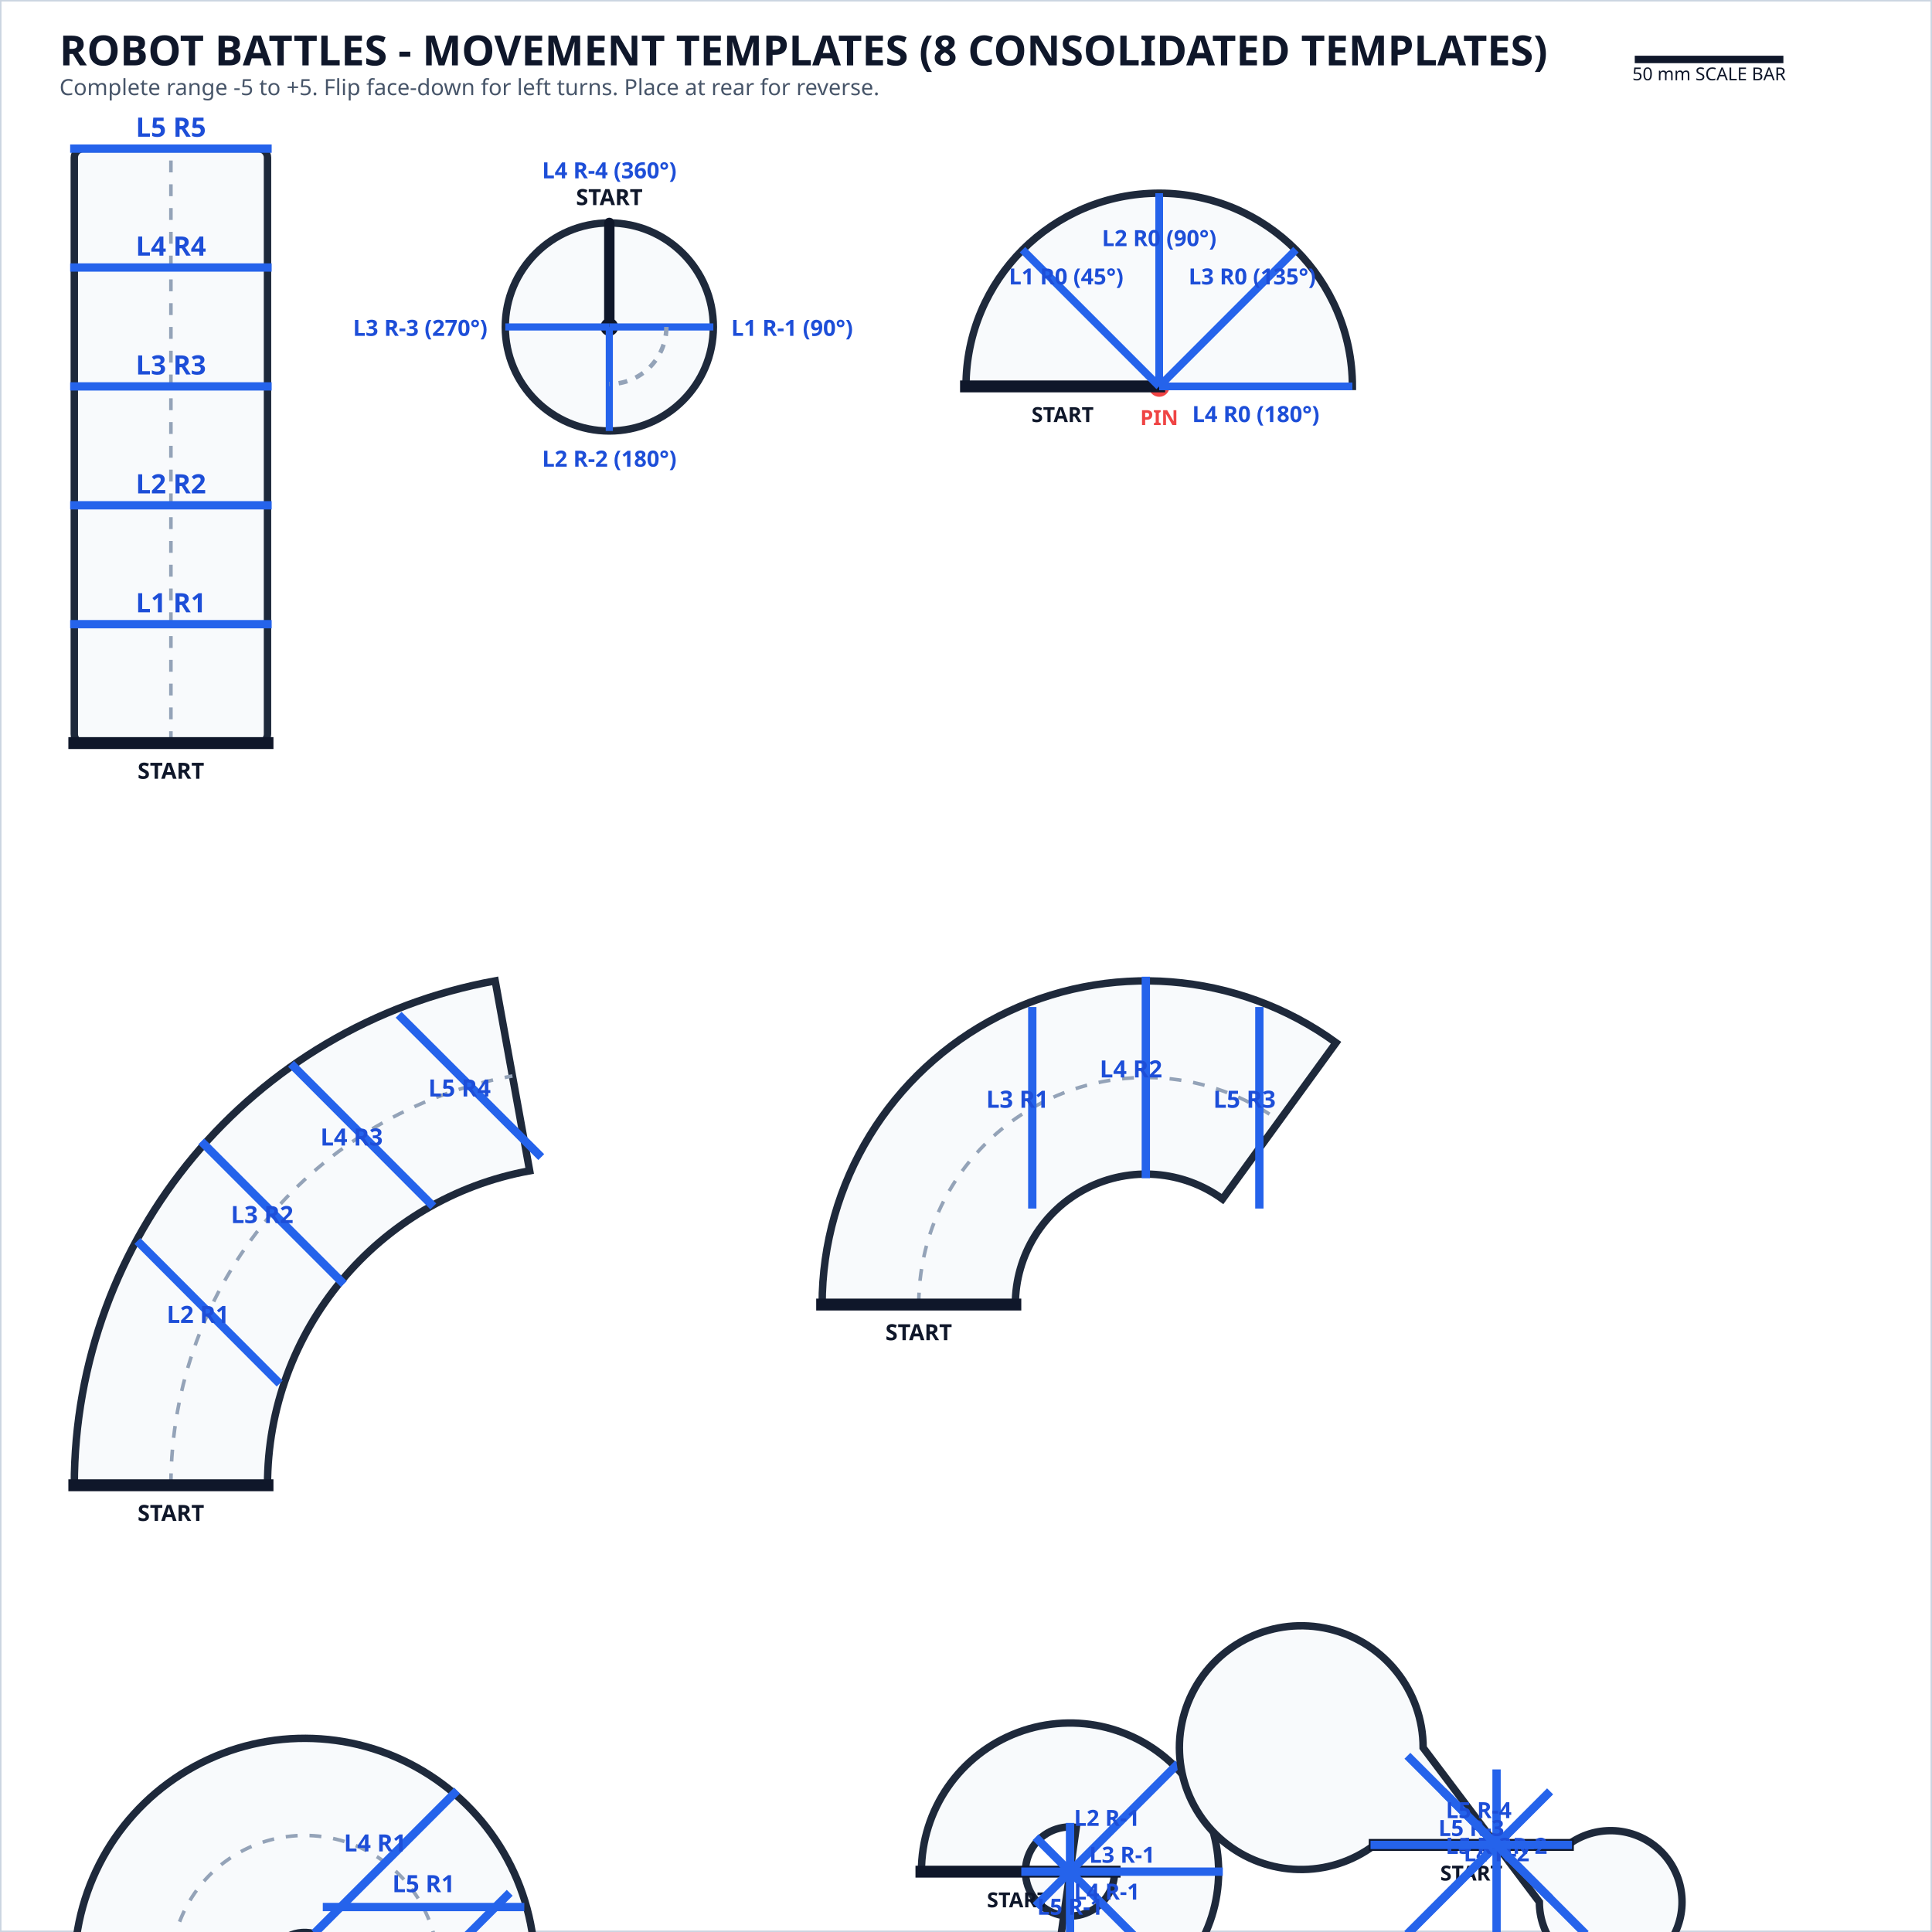
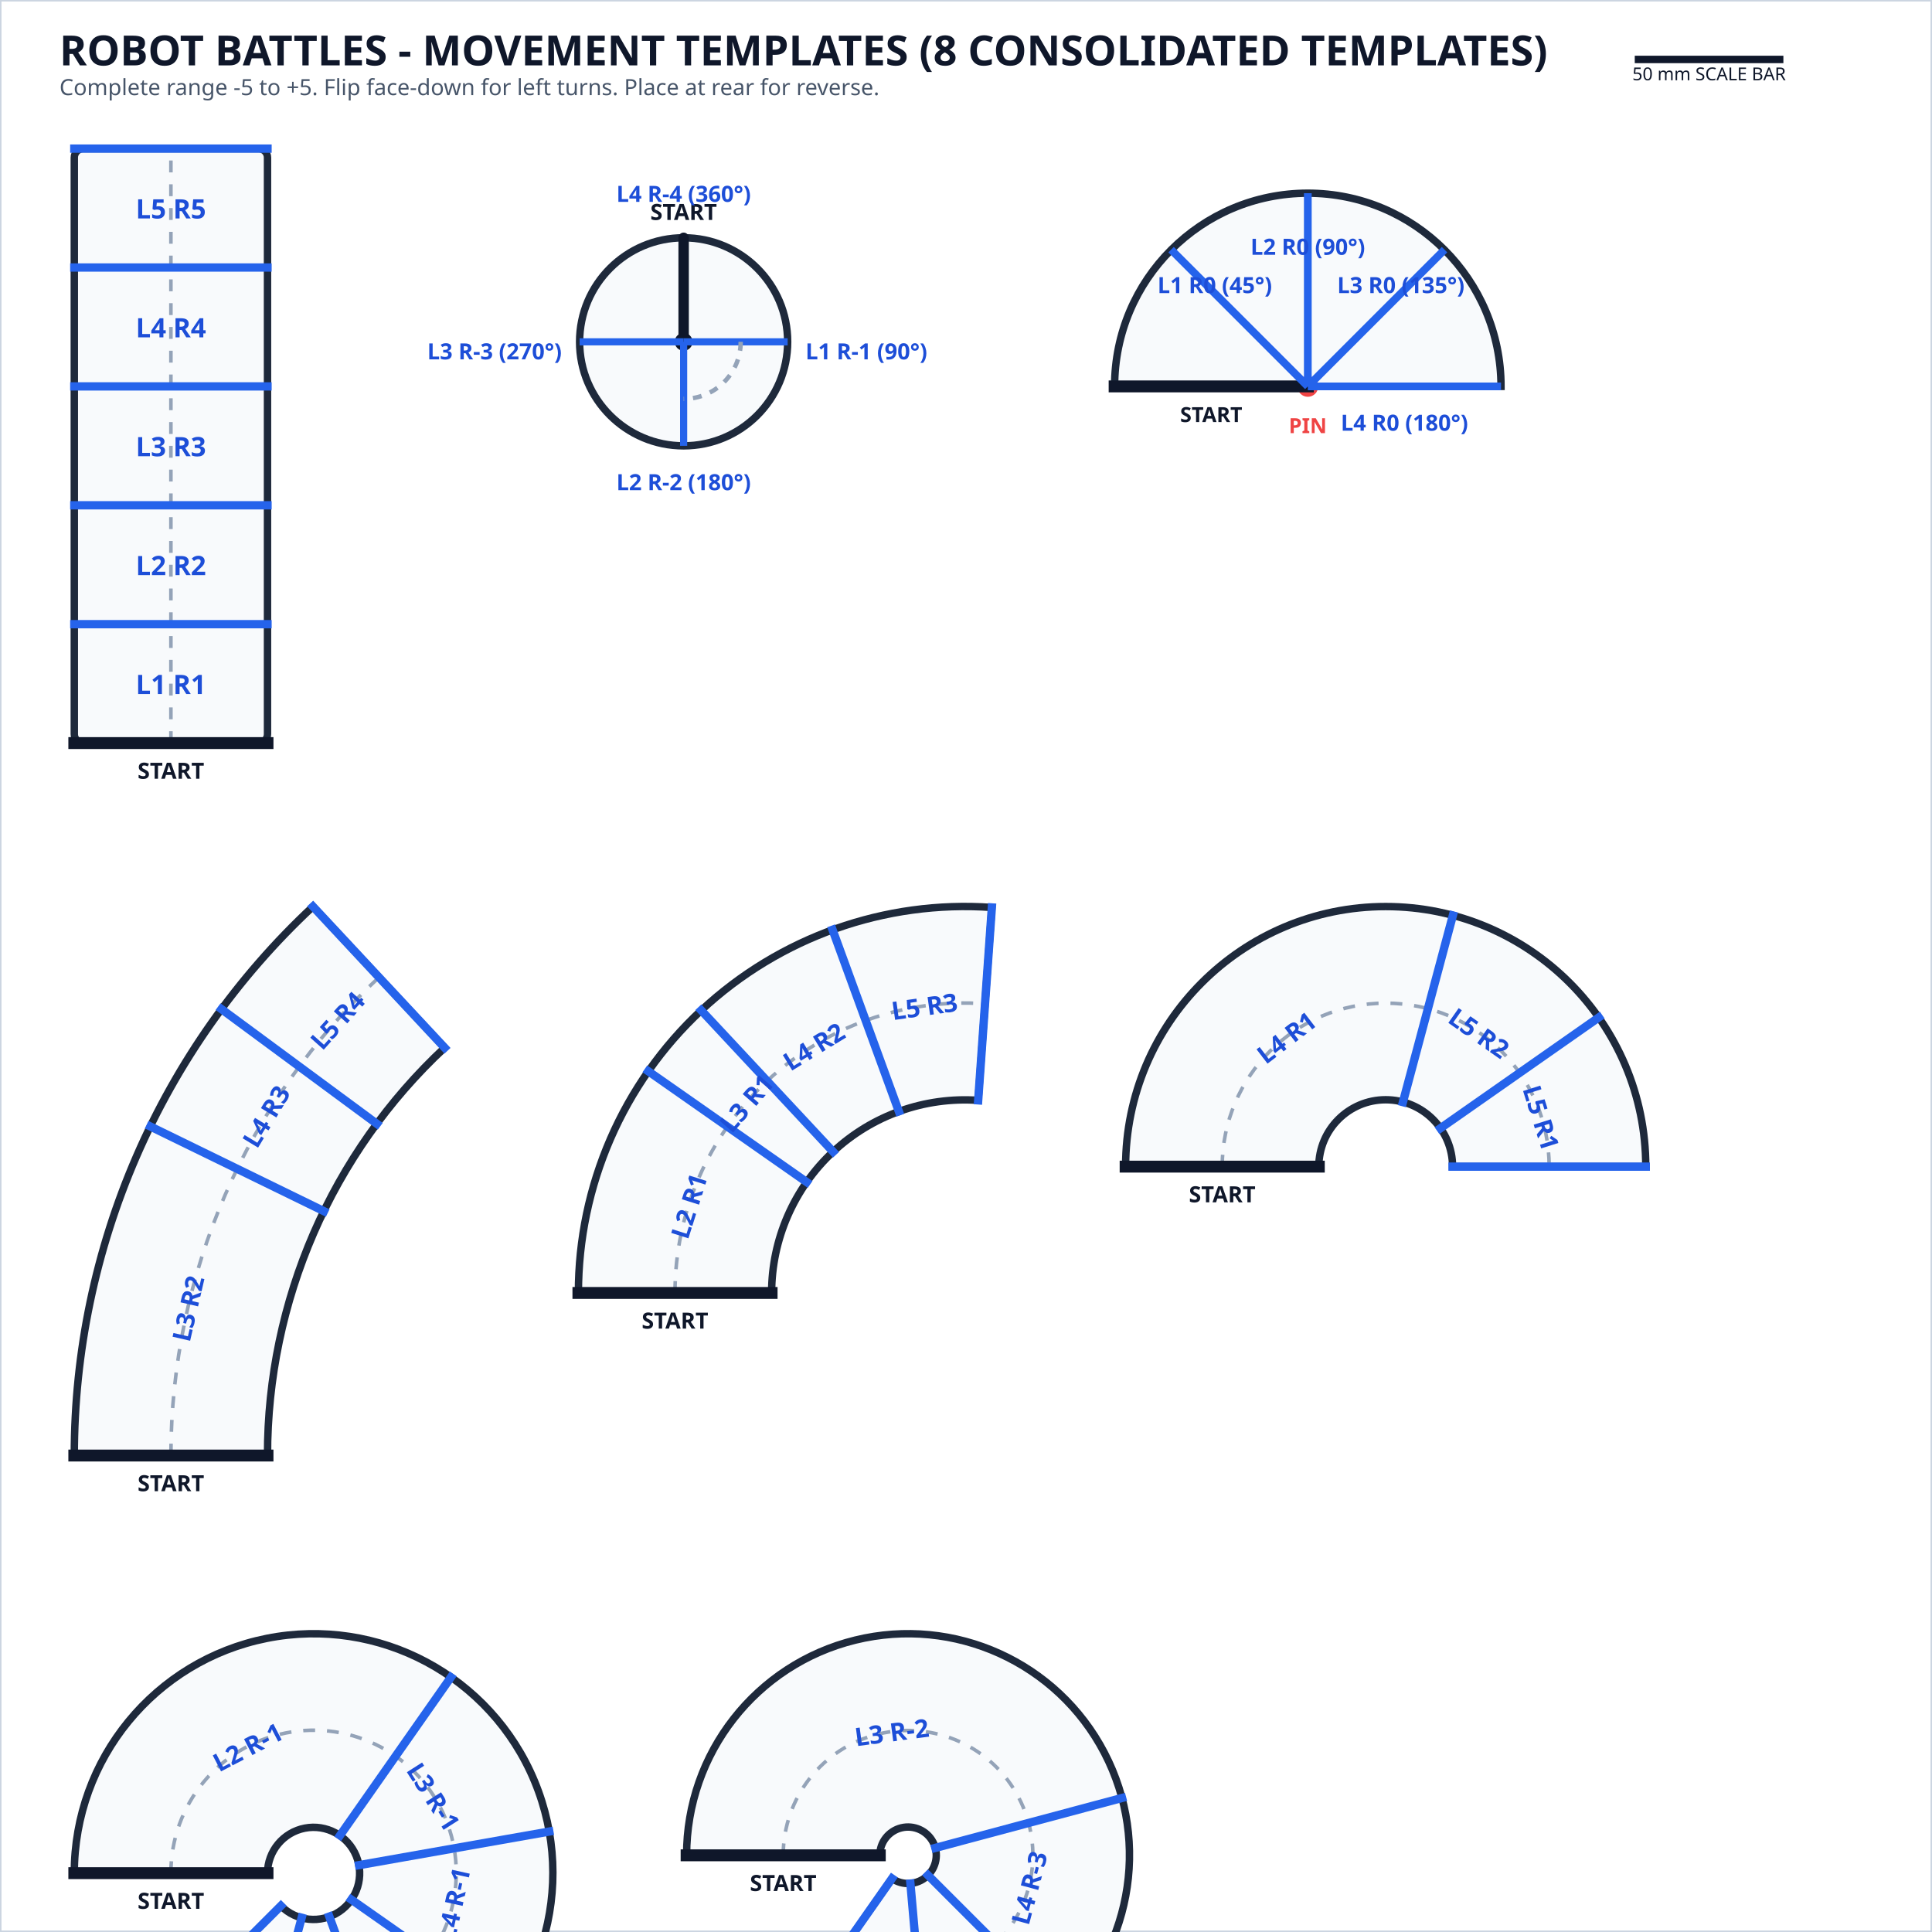
<svg xmlns="http://www.w3.org/2000/svg" viewBox="0 0 650.0 650.0" width="650.0mm" height="650.0mm">
  <rect width="100%" height="100%" fill="#ffffff" stroke="#cbd5e1" stroke-width="1" />
  <text x="20" y="22" font-family="sans-serif" font-size="14" font-weight="bold" fill="#0f172a">ROBOT BATTLES - MOVEMENT TEMPLATES (8 CONSOLIDATED TEMPLATES)</text>
  <text x="20" y="32" font-family="sans-serif" font-size="7.5" fill="#475569">Complete range -5 to +5. Flip face-down for left turns. Place at rear for reverse.</text>
  <line x1="550" y1="20" x2="600" y2="20" stroke="#0f172a" stroke-width="2.5" />
  <text x="575" y="27" font-family="sans-serif" font-size="6" fill="#0f172a" text-anchor="middle">50 mm SCALE BAR</text>
  <g transform="translate(20.0, 45.0)">
    <g id="template_straight">
      <rect x="5.0" y="5.0" width="65.0" height="200.0" fill="#f8fafc" stroke="#1e293b" stroke-width="2.5" rx="3" />
      <line x1="37.5" y1="205.0" x2="37.5" y2="5.0" stroke="#94a3b8" stroke-width="1.2" stroke-dasharray="4,4" />
      <line x1="5.0" y1="205.0" x2="70.0" y2="205.0" stroke="#0f172a" stroke-width="4.0" stroke-linecap="square" />
-       <text x="37.5" y="217.0" font-family="sans-serif" font-size="7.5" font-weight="bold" fill="#0f172a" text-anchor="middle">START</text>
+       <g transform="translate(37.5, 217.0)">
+         <text x="0" y="0" font-family="sans-serif" font-size="7.5" font-weight="bold" fill="#0f172a" text-anchor="middle">START</text>
+       </g>
      <line x1="5.0" y1="165.0" x2="70.0" y2="165.0" stroke="#2563eb" stroke-width="2.8" stroke-linecap="square" />
-       <text x="37.5" y="161.0" font-family="sans-serif" font-size="9" font-weight="bold" fill="#1d4ed8" text-anchor="middle">L1 R1</text>
+       <g transform="translate(37.5, 185.0)">
+         <text x="0" y="0" font-family="sans-serif" font-size="9" font-weight="bold" fill="#1d4ed8" text-anchor="middle" dominant-baseline="central">L1 R1</text>
+       </g>
      <line x1="5.0" y1="125.0" x2="70.0" y2="125.0" stroke="#2563eb" stroke-width="2.8" stroke-linecap="square" />
-       <text x="37.5" y="121.0" font-family="sans-serif" font-size="9" font-weight="bold" fill="#1d4ed8" text-anchor="middle">L2 R2</text>
+       <g transform="translate(37.5, 145.0)">
+         <text x="0" y="0" font-family="sans-serif" font-size="9" font-weight="bold" fill="#1d4ed8" text-anchor="middle" dominant-baseline="central">L2 R2</text>
+       </g>
      <line x1="5.0" y1="85.0" x2="70.0" y2="85.0" stroke="#2563eb" stroke-width="2.8" stroke-linecap="square" />
-       <text x="37.5" y="81.0" font-family="sans-serif" font-size="9" font-weight="bold" fill="#1d4ed8" text-anchor="middle">L3 R3</text>
+       <g transform="translate(37.5, 105.0)">
+         <text x="0" y="0" font-family="sans-serif" font-size="9" font-weight="bold" fill="#1d4ed8" text-anchor="middle" dominant-baseline="central">L3 R3</text>
+       </g>
      <line x1="5.0" y1="45.0" x2="70.0" y2="45.0" stroke="#2563eb" stroke-width="2.8" stroke-linecap="square" />
-       <text x="37.5" y="41.0" font-family="sans-serif" font-size="9" font-weight="bold" fill="#1d4ed8" text-anchor="middle">L4 R4</text>
+       <g transform="translate(37.5, 65.0)">
+         <text x="0" y="0" font-family="sans-serif" font-size="9" font-weight="bold" fill="#1d4ed8" text-anchor="middle" dominant-baseline="central">L4 R4</text>
+       </g>
      <line x1="5.0" y1="5.0" x2="70.0" y2="5.0" stroke="#2563eb" stroke-width="2.8" stroke-linecap="square" />
-       <text x="37.5" y="1.0" font-family="sans-serif" font-size="9" font-weight="bold" fill="#1d4ed8" text-anchor="middle">L5 R5</text>
+       <g transform="translate(37.5, 25.0)">
+         <text x="0" y="0" font-family="sans-serif" font-size="9" font-weight="bold" fill="#1d4ed8" text-anchor="middle" dominant-baseline="central">L5 R5</text>
+       </g>
    </g>
  </g>
  <g transform="translate(130.0, 45.0)">
    <g id="template_spin">
-       <circle cx="75.0" cy="65.0" r="35.0" fill="#f8fafc" stroke="#1e293b" stroke-width="2.5" />
-       <circle cx="75.0" cy="65.0" r="3" fill="#0f172a" />
-       <line x1="75.0" y1="65.0" x2="75.0" y2="30.0" stroke="#0f172a" stroke-width="3.5" stroke-linecap="round" />
-       <text x="75.0" y="24.0" font-family="sans-serif" font-size="7.5" font-weight="bold" fill="#0f172a" text-anchor="middle">START</text>
-       <line x1="75.0" y1="65.0" x2="110.0" y2="65.0" stroke="#2563eb" stroke-width="2.4" />
-       <text x="116.0" y="68.0" font-family="sans-serif" font-size="7.5" font-weight="bold" fill="#1d4ed8" text-anchor="start">L1 R-1 (90°)</text>
-       <line x1="75.0" y1="65.0" x2="75.0" y2="100.0" stroke="#2563eb" stroke-width="2.4" />
-       <text x="75.0" y="112.0" font-family="sans-serif" font-size="7.5" font-weight="bold" fill="#1d4ed8" text-anchor="middle">L2 R-2 (180°)</text>
-       <line x1="75.0" y1="65.0" x2="40.0" y2="65.0" stroke="#2563eb" stroke-width="2.4" />
-       <text x="34.0" y="68.0" font-family="sans-serif" font-size="7.5" font-weight="bold" fill="#1d4ed8" text-anchor="end">L3 R-3 (270°)</text>
-       <text x="75.0" y="15.0" font-family="sans-serif" font-size="7.5" font-weight="bold" fill="#1d4ed8" text-anchor="middle">L4 R-4 (360°)</text>
-       <path d="M 94.2 65.0 A 19.2 19.2 0 0 1 75.0 84.2" fill="none" stroke="#94a3b8" stroke-width="1.5" stroke-dasharray="3,3" />
-     </g>
-   </g>
-   <g transform="translate(295.0, 45.0)">
+       <circle cx="100.0" cy="70.0" r="35.0" fill="#f8fafc" stroke="#1e293b" stroke-width="2.5" />
+       <circle cx="100.0" cy="70.0" r="3" fill="#0f172a" />
+       <line x1="100.0" y1="70.0" x2="100.0" y2="35.0" stroke="#0f172a" stroke-width="3.5" stroke-linecap="round" />
+       <g transform="translate(100.0, 29.0)">
+         <text x="0" y="0" font-family="sans-serif" font-size="7.5" font-weight="bold" fill="#0f172a" text-anchor="middle">START</text>
+       </g>
+       <line x1="100.0" y1="70.0" x2="135.0" y2="70.0" stroke="#2563eb" stroke-width="2.4" />
+       <g transform="translate(141.0, 73.0)">
+         <text x="0" y="0" font-family="sans-serif" font-size="7.5" font-weight="bold" fill="#1d4ed8" text-anchor="start" dominant-baseline="central">L1 R-1 (90°)</text>
+       </g>
+       <line x1="100.0" y1="70.0" x2="100.0" y2="105.0" stroke="#2563eb" stroke-width="2.4" />
+       <g transform="translate(100.0, 117.0)">
+         <text x="0" y="0" font-family="sans-serif" font-size="7.5" font-weight="bold" fill="#1d4ed8" text-anchor="middle" dominant-baseline="central">L2 R-2 (180°)</text>
+       </g>
+       <line x1="100.0" y1="70.0" x2="65.0" y2="70.0" stroke="#2563eb" stroke-width="2.4" />
+       <g transform="translate(59.0, 73.0)">
+         <text x="0" y="0" font-family="sans-serif" font-size="7.5" font-weight="bold" fill="#1d4ed8" text-anchor="end" dominant-baseline="central">L3 R-3 (270°)</text>
+       </g>
+       <g transform="translate(100.0, 20.0)">
+         <text x="0" y="0" font-family="sans-serif" font-size="7.5" font-weight="bold" fill="#1d4ed8" text-anchor="middle" dominant-baseline="central">L4 R-4 (360°)</text>
+       </g>
+       <path d="M 119.2 70.0 A 19.2 19.2 0 0 1 100.0 89.2" fill="none" stroke="#94a3b8" stroke-width="1.5" stroke-dasharray="3,3" />
+     </g>
+   </g>
+   <g transform="translate(345.0, 45.0)">
    <g id="template_pivot">
      <path d="M 95.0 85.0 L 30.0 85.0 A 65.0 65.0 0 0 1 160.0 85.0 Z" fill="#f8fafc" stroke="#1e293b" stroke-width="2.5" />
      <circle cx="95.0" cy="85.0" r="3.5" fill="#ef4444" />
-       <text x="95.0" y="98.0" font-family="sans-serif" font-size="7" font-weight="bold" fill="#ef4444" text-anchor="middle">PIN</text>
+       <g transform="translate(95.0, 98.0)">
+         <text x="0" y="0" font-family="sans-serif" font-size="7" font-weight="bold" fill="#ef4444" text-anchor="middle" dominant-baseline="central">PIN</text>
+       </g>
      <line x1="30.0" y1="85.0" x2="95.0" y2="85.0" stroke="#0f172a" stroke-width="4.0" stroke-linecap="square" />
-       <text x="62.5" y="97.0" font-family="sans-serif" font-size="7" font-weight="bold" fill="#0f172a" text-anchor="middle">START</text>
+       <g transform="translate(62.5, 97.0)">
+         <text x="0" y="0" font-family="sans-serif" font-size="7" font-weight="bold" fill="#0f172a" text-anchor="middle">START</text>
+       </g>
      <line x1="95.0" y1="85.0" x2="49.0" y2="39.0" stroke="#2563eb" stroke-width="2.6" />
-       <text x="63.7" y="50.7" font-family="sans-serif" font-size="7.5" font-weight="bold" fill="#1d4ed8" text-anchor="middle">L1 R0 (45°)</text>
+       <g transform="translate(63.7, 50.7)">
+         <text x="0" y="0" font-family="sans-serif" font-size="7.5" font-weight="bold" fill="#1d4ed8" text-anchor="middle" dominant-baseline="central">L1 R0 (45°)</text>
+       </g>
      <line x1="95.0" y1="85.0" x2="95.0" y2="20.0" stroke="#2563eb" stroke-width="2.6" />
-       <text x="95.0" y="37.8" font-family="sans-serif" font-size="7.5" font-weight="bold" fill="#1d4ed8" text-anchor="middle">L2 R0 (90°)</text>
+       <g transform="translate(95.0, 37.8)">
+         <text x="0" y="0" font-family="sans-serif" font-size="7.5" font-weight="bold" fill="#1d4ed8" text-anchor="middle" dominant-baseline="central">L2 R0 (90°)</text>
+       </g>
      <line x1="95.0" y1="85.0" x2="141.0" y2="39.0" stroke="#2563eb" stroke-width="2.6" />
-       <text x="126.3" y="50.7" font-family="sans-serif" font-size="7.5" font-weight="bold" fill="#1d4ed8" text-anchor="middle">L3 R0 (135°)</text>
+       <g transform="translate(126.3, 50.7)">
+         <text x="0" y="0" font-family="sans-serif" font-size="7.5" font-weight="bold" fill="#1d4ed8" text-anchor="middle" dominant-baseline="central">L3 R0 (135°)</text>
+       </g>
      <line x1="95.0" y1="85.0" x2="160.0" y2="85.0" stroke="#2563eb" stroke-width="2.6" />
-       <text x="127.5" y="97.0" font-family="sans-serif" font-size="7.5" font-weight="bold" fill="#1d4ed8" text-anchor="middle">L4 R0 (180°)</text>
+       <g transform="translate(127.5, 97.0)">
+         <text x="0" y="0" font-family="sans-serif" font-size="7.5" font-weight="bold" fill="#1d4ed8" text-anchor="middle" dominant-baseline="central">L4 R0 (180°)</text>
+       </g>
    </g>
  </g>
  <g transform="translate(20.0, 300.0)">
    <g id="template_curve_gentle">
-       <path d="M 5.0 199.7 A 172.5 172.5 0 0 1 146.6 30.0 L 158.2 93.9 A 107.5 107.5 0 0 0 70.0 199.7 Z" fill="#f8fafc" stroke="#1e293b" stroke-width="2.5" />
-       <path d="M 37.5 199.7 A 140.0 140.0 0 0 1 152.4 62.0" fill="none" stroke="#94a3b8" stroke-width="1.2" stroke-dasharray="4,4" />
-       <line x1="5.0" y1="199.7" x2="70.0" y2="199.7" stroke="#0f172a" stroke-width="4.0" stroke-linecap="square" />
-       <text x="37.5" y="211.7" font-family="sans-serif" font-size="7.5" font-weight="bold" fill="#0f172a" text-anchor="middle">START</text>
-       <line x1="27.2" y1="118.5" x2="73.1" y2="164.5" stroke="#2563eb" stroke-width="2.8" stroke-linecap="square" />
-       <text x="46.6" y="145.1" font-family="sans-serif" font-size="8" font-weight="bold" fill="#1d4ed8" text-anchor="middle">L2 R1</text>
-       <line x1="48.7" y1="85.0" x2="94.7" y2="131.0" stroke="#2563eb" stroke-width="2.8" stroke-linecap="square" />
-       <text x="68.2" y="111.5" font-family="sans-serif" font-size="8" font-weight="bold" fill="#1d4ed8" text-anchor="middle">L3 R2</text>
-       <line x1="78.9" y1="58.9" x2="124.8" y2="104.9" stroke="#2563eb" stroke-width="2.8" stroke-linecap="square" />
-       <text x="98.3" y="85.4" font-family="sans-serif" font-size="8" font-weight="bold" fill="#1d4ed8" text-anchor="middle">L4 R3</text>
-       <line x1="115.1" y1="42.4" x2="161.1" y2="88.3" stroke="#2563eb" stroke-width="2.8" stroke-linecap="square" />
-       <text x="134.6" y="68.9" font-family="sans-serif" font-size="8" font-weight="bold" fill="#1d4ed8" text-anchor="middle">L5 R4</text>
-     </g>
-   </g>
-   <g transform="translate(271.6, 300.0)">
+       <path d="M 5.0 189.7 A 252.5 252.5 0 0 1 85.3 5.0 L 129.6 52.5 A 187.5 187.5 0 0 0 70.0 189.7 Z" fill="#f8fafc" stroke="#1e293b" stroke-width="2.5" />
+       <path d="M 37.5 189.7 A 220.0 220.0 0 0 1 107.5 28.8" fill="none" stroke="#94a3b8" stroke-width="1.2" stroke-dasharray="4,4" />
+       <line x1="5.0" y1="189.7" x2="70.0" y2="189.7" stroke="#0f172a" stroke-width="4.0" stroke-linecap="square" />
+       <g transform="translate(37.5, 201.7)">
+         <text x="0" y="0" font-family="sans-serif" font-size="7.5" font-weight="bold" fill="#0f172a" text-anchor="middle">START</text>
+       </g>
+       <line x1="89.0" y1="107.5" x2="30.6" y2="79.0" stroke="#2563eb" stroke-width="2.8" stroke-linecap="square" />
+       <g transform="translate(43.1, 140.2) rotate(-77.0)">
+         <text x="0" y="0" font-family="sans-serif" font-size="8.5" font-weight="bold" fill="#1d4ed8" text-anchor="middle" dominant-baseline="central">L3 R2</text>
+       </g>
+       <line x1="106.8" y1="78.1" x2="54.5" y2="39.5" stroke="#2563eb" stroke-width="2.8" stroke-linecap="square" />
+       <g transform="translate(69.4, 75.5) rotate(-58.8)">
+         <text x="0" y="0" font-family="sans-serif" font-size="8.5" font-weight="bold" fill="#1d4ed8" text-anchor="middle" dominant-baseline="central">L4 R3</text>
+       </g>
+       <line x1="129.6" y1="52.5" x2="85.3" y2="5.0" stroke="#2563eb" stroke-width="2.8" stroke-linecap="square" />
+       <g transform="translate(93.4, 43.2) rotate(-48.2)">
+         <text x="0" y="0" font-family="sans-serif" font-size="8.5" font-weight="bold" fill="#1d4ed8" text-anchor="middle" dominant-baseline="central">L5 R4</text>
+       </g>
+     </g>
+   </g>
+   <g transform="translate(189.6, 300.0)">
    <g id="template_curve_medium">
-       <path d="M 5.0 138.9 A 108.9 108.9 0 0 1 177.9 50.8 L 139.7 103.4 A 43.9 43.9 0 0 0 70.0 138.9 Z" fill="#f8fafc" stroke="#1e293b" stroke-width="2.5" />
-       <path d="M 37.5 138.9 A 76.4 76.4 0 0 1 158.8 77.1" fill="none" stroke="#94a3b8" stroke-width="1.2" stroke-dasharray="4,4" />
-       <line x1="5.0" y1="138.9" x2="70.0" y2="138.9" stroke="#0f172a" stroke-width="4.0" stroke-linecap="square" />
-       <text x="37.5" y="150.9" font-family="sans-serif" font-size="7.5" font-weight="bold" fill="#0f172a" text-anchor="middle">START</text>
-       <line x1="75.7" y1="40.2" x2="75.7" y2="105.2" stroke="#2563eb" stroke-width="2.8" stroke-linecap="square" />
-       <text x="70.7" y="72.7" font-family="sans-serif" font-size="8" font-weight="bold" fill="#1d4ed8" text-anchor="middle">L3 R1</text>
-       <line x1="113.9" y1="30.0" x2="113.9" y2="95.0" stroke="#2563eb" stroke-width="2.8" stroke-linecap="square" />
-       <text x="108.9" y="62.5" font-family="sans-serif" font-size="8" font-weight="bold" fill="#1d4ed8" text-anchor="middle">L4 R2</text>
-       <line x1="152.1" y1="40.2" x2="152.1" y2="105.2" stroke="#2563eb" stroke-width="2.8" stroke-linecap="square" />
-       <text x="147.1" y="72.7" font-family="sans-serif" font-size="8" font-weight="bold" fill="#1d4ed8" text-anchor="middle">L5 R3</text>
-     </g>
-   </g>
-   <g transform="translate(20.0, 554.7)">
+       <path d="M 5.0 135.0 A 130.0 130.0 0 0 1 144.1 5.3 L 139.5 70.2 A 65.0 65.0 0 0 0 70.0 135.0 Z" fill="#f8fafc" stroke="#1e293b" stroke-width="2.5" />
+       <path d="M 37.5 135.0 A 97.5 97.5 0 0 1 141.8 37.7" fill="none" stroke="#94a3b8" stroke-width="1.2" stroke-dasharray="4,4" />
+       <line x1="5.0" y1="135.0" x2="70.0" y2="135.0" stroke="#0f172a" stroke-width="4.0" stroke-linecap="square" />
+       <g transform="translate(37.5, 147.0)">
+         <text x="0" y="0" font-family="sans-serif" font-size="7.5" font-weight="bold" fill="#0f172a" text-anchor="middle">START</text>
+       </g>
+       <line x1="81.8" y1="97.7" x2="28.5" y2="60.4" stroke="#2563eb" stroke-width="2.8" stroke-linecap="square" />
+       <g transform="translate(42.0, 105.7) rotate(-72.5)">
+         <text x="0" y="0" font-family="sans-serif" font-size="8.5" font-weight="bold" fill="#1d4ed8" text-anchor="middle" dominant-baseline="central">L2 R1</text>
+       </g>
+       <line x1="90.7" y1="87.5" x2="46.3" y2="39.9" stroke="#2563eb" stroke-width="2.8" stroke-linecap="square" />
+       <g transform="translate(61.4, 71.0) rotate(-49.0)">
+         <text x="0" y="0" font-family="sans-serif" font-size="8.5" font-weight="bold" fill="#1d4ed8" text-anchor="middle" dominant-baseline="central">L3 R1</text>
+       </g>
+       <line x1="112.8" y1="73.9" x2="90.5" y2="12.8" stroke="#2563eb" stroke-width="2.8" stroke-linecap="square" />
+       <g transform="translate(84.1, 51.9) rotate(-31.5)">
+         <text x="0" y="0" font-family="sans-serif" font-size="8.5" font-weight="bold" fill="#1d4ed8" text-anchor="middle" dominant-baseline="central">L4 R2</text>
+       </g>
+       <line x1="139.5" y1="70.2" x2="144.1" y2="5.3" stroke="#2563eb" stroke-width="2.8" stroke-linecap="square" />
+       <g transform="translate(121.4, 38.4) rotate(-8.0)">
+         <text x="0" y="0" font-family="sans-serif" font-size="8.5" font-weight="bold" fill="#1d4ed8" text-anchor="middle" dominant-baseline="central">L5 R3</text>
+       </g>
+     </g>
+   </g>
+   <g transform="translate(373.7, 300.0)">
    <g id="template_curve_sharp">
-       <path d="M 5.0 107.5 A 77.5 77.5 0 1 1 159.8 113.2 L 95.0 108.4 A 12.5 12.5 0 1 0 70.0 107.5 Z" fill="#f8fafc" stroke="#1e293b" stroke-width="2.5" />
-       <path d="M 37.5 107.5 A 45.0 45.0 0 1 1 127.4 110.8" fill="none" stroke="#94a3b8" stroke-width="1.2" stroke-dasharray="4,4" />
-       <line x1="5.0" y1="107.5" x2="70.0" y2="107.5" stroke="#0f172a" stroke-width="4.0" stroke-linecap="square" />
-       <text x="37.5" y="119.5" font-family="sans-serif" font-size="7.5" font-weight="bold" fill="#0f172a" text-anchor="middle">START</text>
-       <line x1="132.8" y1="48.7" x2="86.8" y2="94.7" stroke="#2563eb" stroke-width="2.8" stroke-linecap="square" />
-       <text x="106.2" y="68.2" font-family="sans-serif" font-size="8" font-weight="bold" fill="#1d4ed8" text-anchor="middle">L4 R1</text>
-       <line x1="150.5" y1="83.1" x2="104.5" y2="129.1" stroke="#2563eb" stroke-width="2.8" stroke-linecap="square" />
-       <text x="123.9" y="102.6" font-family="sans-serif" font-size="8" font-weight="bold" fill="#1d4ed8" text-anchor="middle">L5 R2</text>
-       <line x1="155.0" y1="86.9" x2="90.0" y2="86.9" stroke="#2563eb" stroke-width="2.8" stroke-linecap="square" />
-       <text x="122.5" y="81.9" font-family="sans-serif" font-size="8" font-weight="bold" fill="#1d4ed8" text-anchor="middle">L5 R1</text>
-     </g>
-   </g>
-   <g transform="translate(285.0, 554.7)">
+       <path d="M 5.0 92.5 A 87.5 87.5 0 0 1 180.0 92.5 L 115.0 92.5 A 22.5 22.5 0 0 0 70.0 92.5 Z" fill="#f8fafc" stroke="#1e293b" stroke-width="2.5" />
+       <path d="M 37.5 92.5 A 55.0 55.0 0 0 1 147.5 92.5" fill="none" stroke="#94a3b8" stroke-width="1.2" stroke-dasharray="4,4" />
+       <line x1="5.0" y1="92.5" x2="70.0" y2="92.5" stroke="#0f172a" stroke-width="4.0" stroke-linecap="square" />
+       <g transform="translate(37.5, 104.5)">
+         <text x="0" y="0" font-family="sans-serif" font-size="7.5" font-weight="bold" fill="#0f172a" text-anchor="middle">START</text>
+       </g>
+       <line x1="98.3" y1="70.8" x2="115.1" y2="8.0" stroke="#2563eb" stroke-width="2.8" stroke-linecap="square" />
+       <g transform="translate(59.0, 48.9) rotate(-37.5)">
+         <text x="0" y="0" font-family="sans-serif" font-size="8.5" font-weight="bold" fill="#1d4ed8" text-anchor="middle" dominant-baseline="central">L4 R1</text>
+       </g>
+       <line x1="110.9" y1="79.6" x2="164.2" y2="42.3" stroke="#2563eb" stroke-width="2.8" stroke-linecap="square" />
+       <g transform="translate(124.0, 47.4) rotate(35.0)">
+         <text x="0" y="0" font-family="sans-serif" font-size="8.5" font-weight="bold" fill="#1d4ed8" text-anchor="middle" dominant-baseline="central">L5 R2</text>
+       </g>
+       <line x1="115.0" y1="92.5" x2="180.0" y2="92.5" stroke="#2563eb" stroke-width="2.8" stroke-linecap="square" />
+       <g transform="translate(145.0, 76.0) rotate(72.5)">
+         <text x="0" y="0" font-family="sans-serif" font-size="8.5" font-weight="bold" fill="#1d4ed8" text-anchor="middle" dominant-baseline="central">L5 R1</text>
+       </g>
+     </g>
+   </g>
+   <g transform="translate(20.0, 544.7)">
    <g id="template_tight_hook">
-       <path d="M 25.0 75.0 A 50.0 50.0 0 1 1 68.0 124.5 L 77.1 60.1 A 15.0 15.0 0 1 0 90.0 75.0 Z" fill="#f8fafc" stroke="#1e293b" stroke-width="2.5" />
-       <circle cx="75.0" cy="75.0" r="2.5" fill="#94a3b8" />
-       <line x1="25.0" y1="75.0" x2="90.0" y2="75.0" stroke="#0f172a" stroke-width="4.0" stroke-linecap="square" />
-       <text x="57.5" y="87.0" font-family="sans-serif" font-size="7" font-weight="bold" fill="#0f172a" text-anchor="middle">START</text>
-       <line x1="110.4" y1="39.6" x2="64.4" y2="85.6" stroke="#2563eb" stroke-width="2.8" stroke-linecap="square" />
-       <text x="87.4" y="59.6" font-family="sans-serif" font-size="7.5" font-weight="bold" fill="#1d4ed8" text-anchor="middle">L2 R-1</text>
-       <line x1="125.0" y1="75.0" x2="60.0" y2="75.0" stroke="#2563eb" stroke-width="2.8" stroke-linecap="square" />
-       <text x="92.5" y="72.0" font-family="sans-serif" font-size="7.5" font-weight="bold" fill="#1d4ed8" text-anchor="middle">L3 R-1</text>
-       <line x1="110.4" y1="110.4" x2="64.4" y2="64.4" stroke="#2563eb" stroke-width="2.8" stroke-linecap="square" />
-       <text x="87.4" y="84.4" font-family="sans-serif" font-size="7.5" font-weight="bold" fill="#1d4ed8" text-anchor="middle">L4 R-1</text>
-       <line x1="75.0" y1="125.0" x2="75.0" y2="60.0" stroke="#2563eb" stroke-width="2.8" stroke-linecap="square" />
-       <text x="75.0" y="89.5" font-family="sans-serif" font-size="7.5" font-weight="bold" fill="#1d4ed8" text-anchor="middle">L5 R-1</text>
-     </g>
-   </g>
-   <g transform="translate(437.5, 554.7)">
+       <path d="M 5.0 85.5 A 80.5 80.5 0 1 1 28.6 142.4 L 74.5 96.5 A 15.5 15.5 0 1 0 70.0 85.5 Z" fill="#f8fafc" stroke="#1e293b" stroke-width="2.5" />
+       <path d="M 37.5 85.5 A 48.0 48.0 0 1 1 51.6 119.4" fill="none" stroke="#94a3b8" stroke-width="1.2" stroke-dasharray="4,4" />
+       <line x1="5.0" y1="85.5" x2="70.0" y2="85.5" stroke="#0f172a" stroke-width="4.0" stroke-linecap="square" />
+       <g transform="translate(37.5, 97.5)">
+         <text x="0" y="0" font-family="sans-serif" font-size="7.5" font-weight="bold" fill="#0f172a" text-anchor="middle">START</text>
+       </g>
+       <line x1="94.4" y1="72.8" x2="131.7" y2="19.6" stroke="#2563eb" stroke-width="2.8" stroke-linecap="square" />
+       <g transform="translate(63.3, 42.9) rotate(-27.5)">
+         <text x="0" y="0" font-family="sans-serif" font-size="8.5" font-weight="bold" fill="#1d4ed8" text-anchor="middle" dominant-baseline="central">L2 R-1</text>
+       </g>
+       <line x1="100.8" y1="82.8" x2="164.8" y2="71.5" stroke="#2563eb" stroke-width="2.8" stroke-linecap="square" />
+       <g transform="translate(126.0, 59.7) rotate(57.5)">
+         <text x="0" y="0" font-family="sans-serif" font-size="8.5" font-weight="bold" fill="#1d4ed8" text-anchor="middle" dominant-baseline="central">L3 R-1</text>
+       </g>
+       <line x1="98.2" y1="94.4" x2="151.4" y2="131.7" stroke="#2563eb" stroke-width="2.8" stroke-linecap="square" />
+       <g transform="translate(132.4, 95.9) rotate(-77.5)">
+         <text x="0" y="0" font-family="sans-serif" font-size="8.5" font-weight="bold" fill="#1d4ed8" text-anchor="middle" dominant-baseline="central">L4 R-1</text>
+       </g>
+       <line x1="90.8" y1="100.1" x2="113.0" y2="161.1" stroke="#2563eb" stroke-width="2.8" stroke-linecap="square" />
+       <g transform="translate(114.7, 123.6) rotate(-37.5)">
+         <text x="0" y="0" font-family="sans-serif" font-size="8.5" font-weight="bold" fill="#1d4ed8" text-anchor="middle" dominant-baseline="central">L4 R-2</text>
+       </g>
+       <line x1="81.5" y1="100.5" x2="64.7" y2="163.3" stroke="#2563eb" stroke-width="2.8" stroke-linecap="square" />
+       <g transform="translate(87.6, 133.5) rotate(-2.5)">
+         <text x="0" y="0" font-family="sans-serif" font-size="8.5" font-weight="bold" fill="#1d4ed8" text-anchor="middle" dominant-baseline="central">L5 R-1</text>
+       </g>
+       <line x1="74.5" y1="96.5" x2="28.6" y2="142.4" stroke="#2563eb" stroke-width="2.8" stroke-linecap="square" />
+       <g transform="translate(61.5, 127.1) rotate(30.0)">
+         <text x="0" y="0" font-family="sans-serif" font-size="8.5" font-weight="bold" fill="#1d4ed8" text-anchor="middle" dominant-baseline="central">L5 R-2</text>
+       </g>
+     </g>
+   </g>
+   <g transform="translate(226.0, 544.7)">
    <g id="template_tight_spin">
-       <path d="M 25.0 66.0 A 41.0 41.0 0 1 1 41.3 33.3 L 80.4 85.2 A 24.0 24.0 0 1 0 90.0 66.0 Z" fill="#f8fafc" stroke="#1e293b" stroke-width="2.5" />
-       <circle cx="66.0" cy="66.0" r="2.5" fill="#94a3b8" />
-       <line x1="25.0" y1="66.0" x2="90.0" y2="66.0" stroke="#0f172a" stroke-width="4.0" stroke-linecap="square" />
-       <text x="57.5" y="78.0" font-family="sans-serif" font-size="7" font-weight="bold" fill="#0f172a" text-anchor="middle">START</text>
-       <line x1="95.0" y1="95.0" x2="49.0" y2="49.0" stroke="#2563eb" stroke-width="2.8" stroke-linecap="square" />
-       <text x="72.0" y="69.0" font-family="sans-serif" font-size="7.5" font-weight="bold" fill="#1d4ed8" text-anchor="middle">L3 R-2</text>
-       <line x1="66.0" y1="107.0" x2="66.0" y2="42.0" stroke="#2563eb" stroke-width="2.8" stroke-linecap="square" />
-       <text x="66.0" y="71.5" font-family="sans-serif" font-size="7.5" font-weight="bold" fill="#1d4ed8" text-anchor="middle">L4 R-2</text>
-       <line x1="37.0" y1="95.0" x2="83.0" y2="49.0" stroke="#2563eb" stroke-width="2.8" stroke-linecap="square" />
-       <text x="60.0" y="69.0" font-family="sans-serif" font-size="7.5" font-weight="bold" fill="#1d4ed8" text-anchor="middle">L5 R-2</text>
-       <line x1="37.0" y1="95.0" x2="83.0" y2="49.0" stroke="#2563eb" stroke-width="2.8" stroke-linecap="square" />
-       <text x="60.0" y="69.0" font-family="sans-serif" font-size="7.5" font-weight="bold" fill="#1d4ed8" text-anchor="middle">L4 R-3</text>
-       <line x1="25.0" y1="66.0" x2="90.0" y2="66.0" stroke="#2563eb" stroke-width="2.8" stroke-linecap="square" />
-       <text x="57.5" y="63.0" font-family="sans-serif" font-size="7.5" font-weight="bold" fill="#1d4ed8" text-anchor="middle">L5 R-3</text>
-       <line x1="37.0" y1="37.0" x2="83.0" y2="83.0" stroke="#2563eb" stroke-width="2.8" stroke-linecap="square" />
-       <text x="60.0" y="57.0" font-family="sans-serif" font-size="7.5" font-weight="bold" fill="#1d4ed8" text-anchor="middle">L5 R-4</text>
+       <path d="M 5.0 79.5 A 74.5 74.5 0 1 1 36.8 140.5 L 74.1 87.3 A 9.5 9.5 0 1 0 70.0 79.5 Z" fill="#f8fafc" stroke="#1e293b" stroke-width="2.5" />
+       <path d="M 37.5 79.5 A 42.0 42.0 0 1 1 55.4 113.9" fill="none" stroke="#94a3b8" stroke-width="1.2" stroke-dasharray="4,4" />
+       <line x1="5.0" y1="79.5" x2="70.0" y2="79.5" stroke="#0f172a" stroke-width="4.0" stroke-linecap="square" />
+       <g transform="translate(37.5, 91.5)">
+         <text x="0" y="0" font-family="sans-serif" font-size="7.5" font-weight="bold" fill="#0f172a" text-anchor="middle">START</text>
+       </g>
+       <line x1="88.7" y1="77.0" x2="151.5" y2="60.2" stroke="#2563eb" stroke-width="2.8" stroke-linecap="square" />
+       <g transform="translate(74.0, 37.9) rotate(-7.5)">
+         <text x="0" y="0" font-family="sans-serif" font-size="8.5" font-weight="bold" fill="#1d4ed8" text-anchor="middle" dominant-baseline="central">L3 R-2</text>
+       </g>
+       <line x1="86.2" y1="86.2" x2="132.2" y2="132.2" stroke="#2563eb" stroke-width="2.8" stroke-linecap="square" />
+       <g transform="translate(120.1, 90.4) rotate(-75.0)">
+         <text x="0" y="0" font-family="sans-serif" font-size="8.5" font-weight="bold" fill="#1d4ed8" text-anchor="middle" dominant-baseline="central">L4 R-3</text>
+       </g>
+       <line x1="80.3" y1="89.0" x2="86.0" y2="153.7" stroke="#2563eb" stroke-width="2.8" stroke-linecap="square" />
+       <g transform="translate(97.2, 117.6) rotate(-25.0)">
+         <text x="0" y="0" font-family="sans-serif" font-size="8.5" font-weight="bold" fill="#1d4ed8" text-anchor="middle" dominant-baseline="central">L5 R-3</text>
+       </g>
+       <line x1="74.1" y1="87.3" x2="36.8" y2="140.5" stroke="#2563eb" stroke-width="2.8" stroke-linecap="square" />
+       <g transform="translate(68.6, 120.1) rotate(15.0)">
+         <text x="0" y="0" font-family="sans-serif" font-size="8.5" font-weight="bold" fill="#1d4ed8" text-anchor="middle" dominant-baseline="central">L5 R-4</text>
+       </g>
    </g>
  </g>
</svg>
